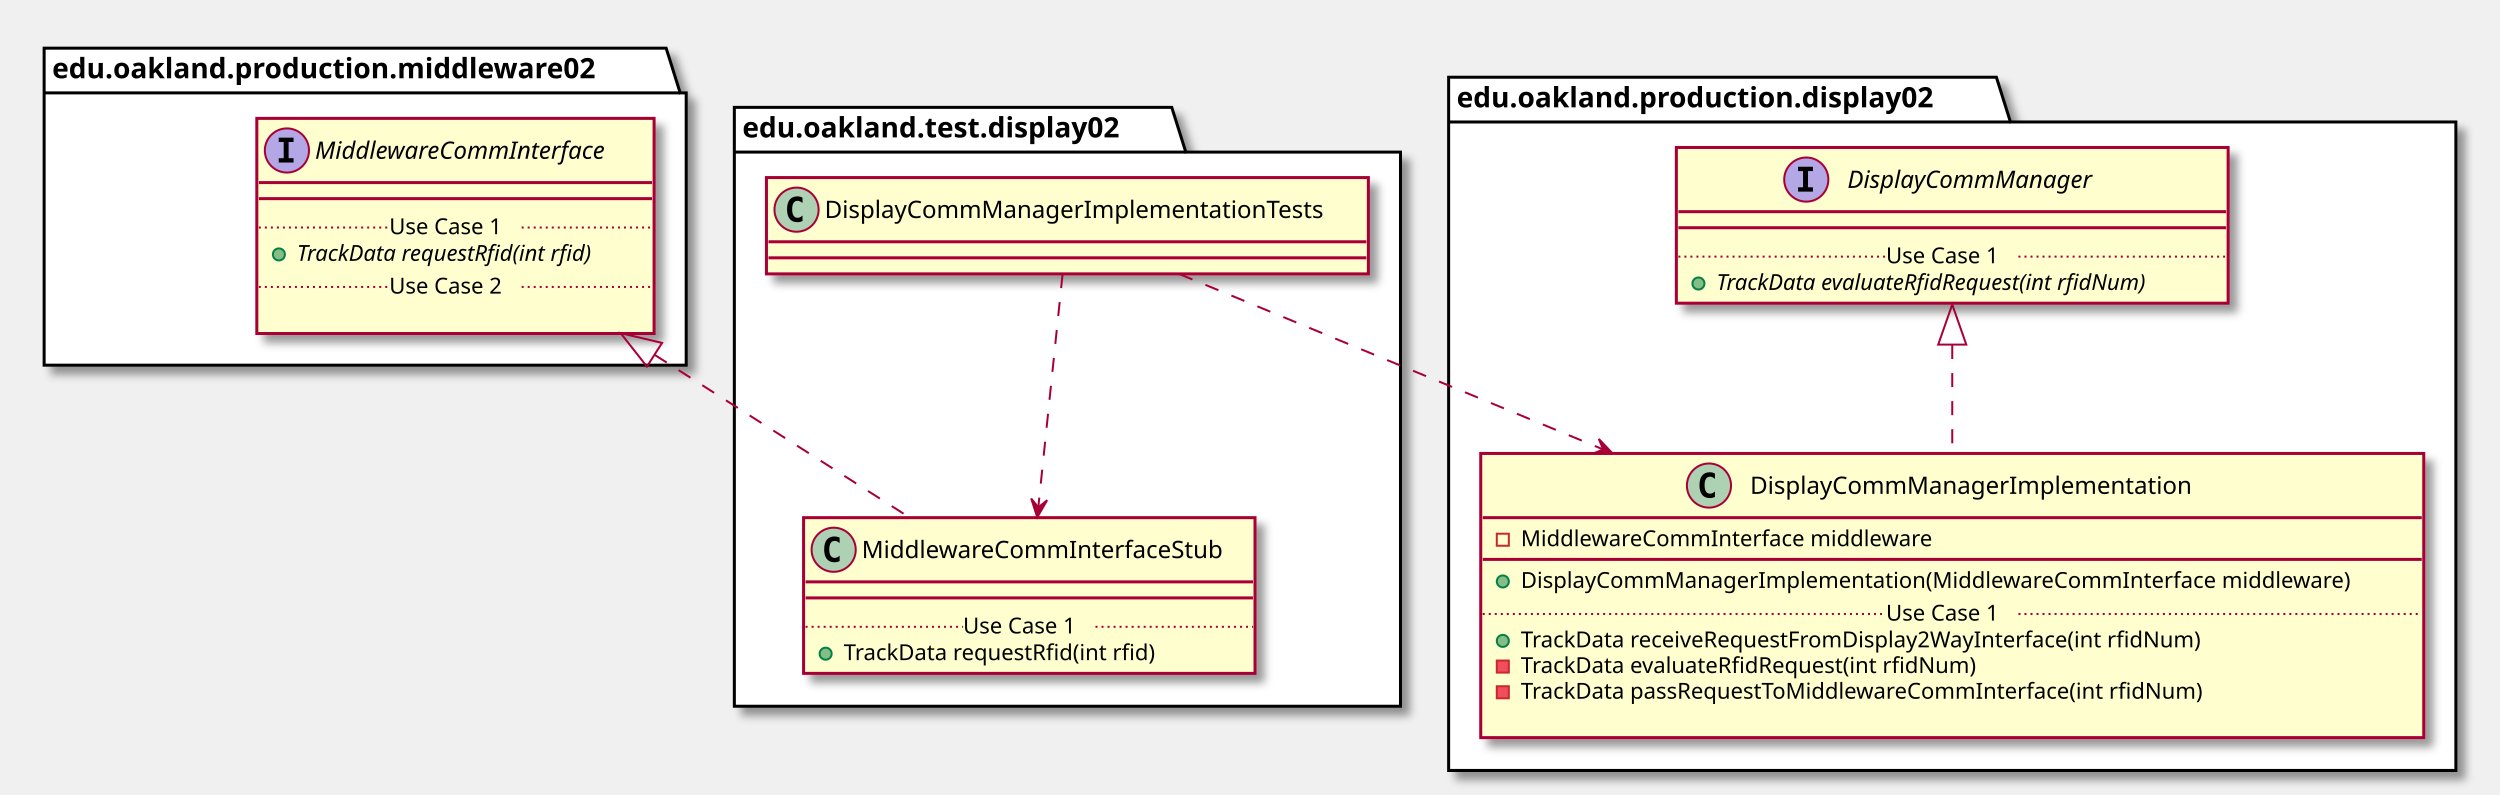
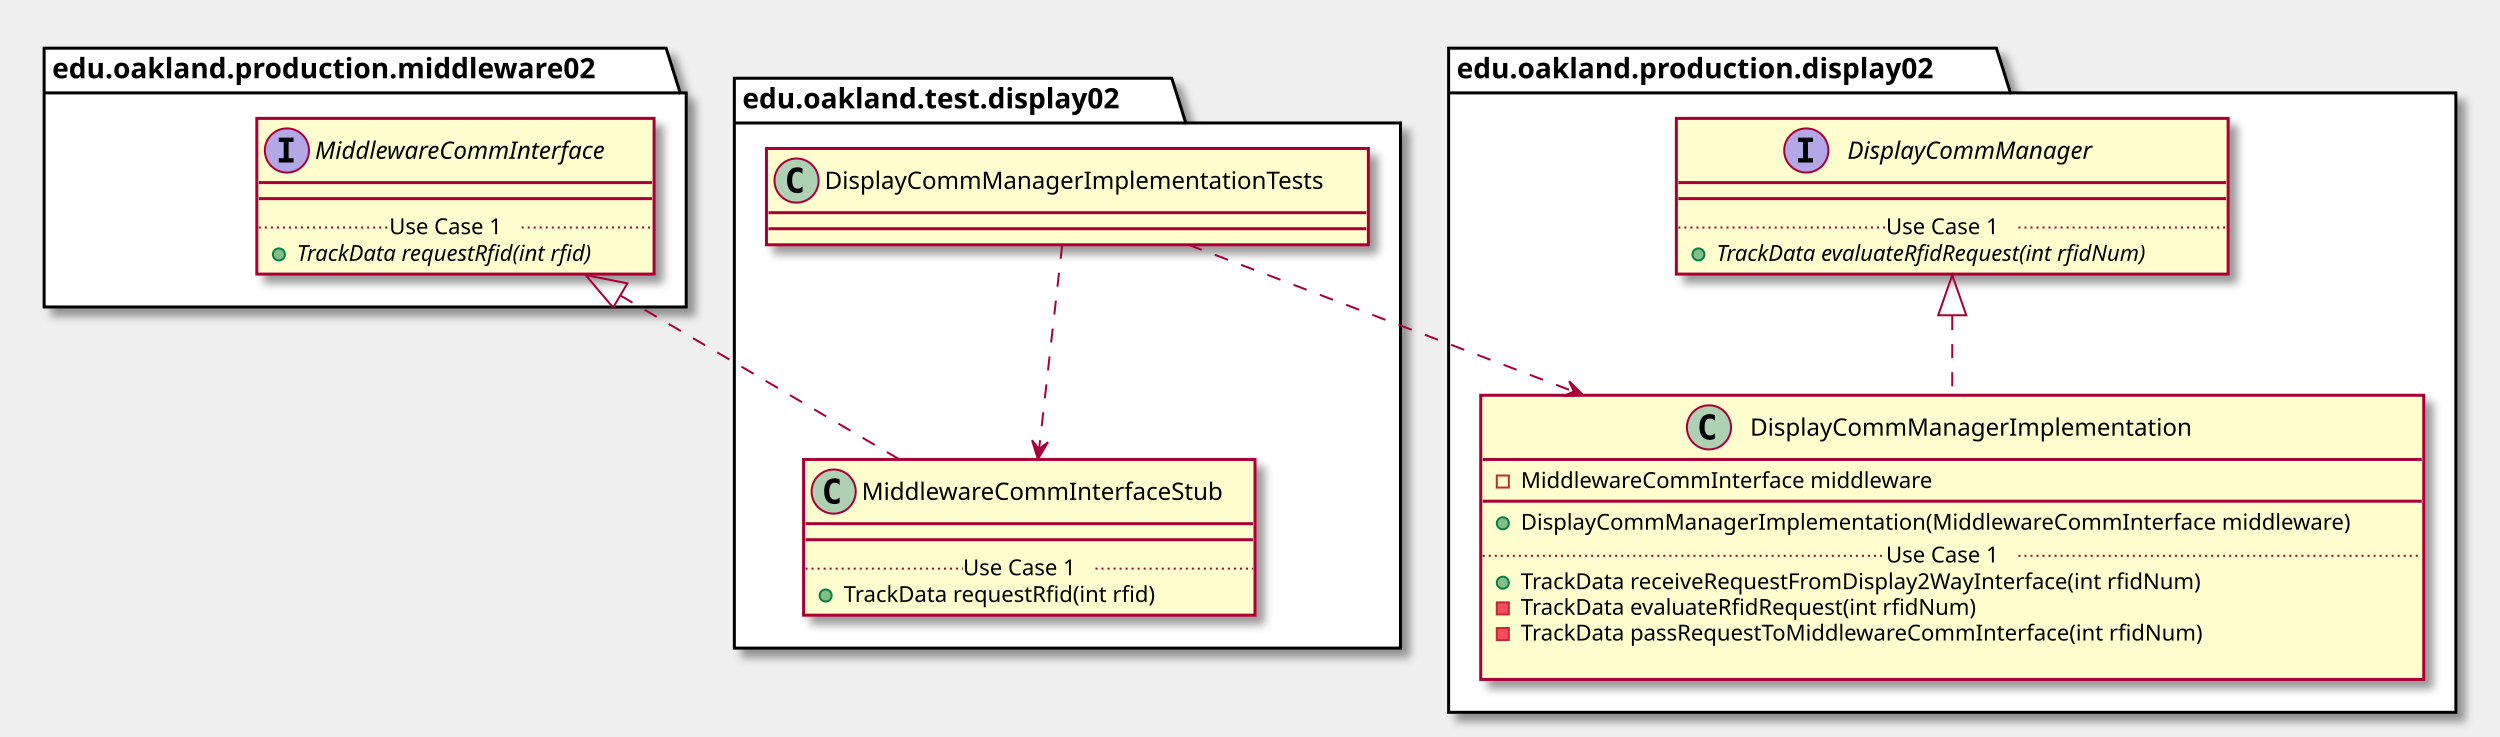
- <svg xmlns="http://www.w3.org/2000/svg" contentScriptType="application/ecmascript" contentStyleType="text/css" height="396px" preserveAspectRatio="none" style="width:1246px;height:396px;" version="1.1" viewBox="0 0 1246 396" width="1246px" zoomAndPan="magnify">
+ <svg xmlns="http://www.w3.org/2000/svg" contentScriptType="application/ecmascript" contentStyleType="text/css" height="367px" preserveAspectRatio="none" style="width:1246px;height:367px;" version="1.1" viewBox="0 0 1246 367" width="1246px" zoomAndPan="magnify">
  <defs>
-     <filter height="300%" id="f19g29ikggc4u2" width="300%" x="-1" y="-1">
+     <filter height="300%" id="f1reqay4zxqlyx" width="300%" x="-1" y="-1">
      <feGaussianBlur result="blurOut" stdDeviation="2.0" />
      <feColorMatrix in="blurOut" result="blurOut2" type="matrix" values="0 0 0 0 0 0 0 0 0 0 0 0 0 0 0 0 0 0 .4 0" />
      <feOffset dx="4.0" dy="4.0" in="blurOut2" result="blurOut3" />
      <feBlend in="SourceGraphic" in2="blurOut3" mode="normal" />
    </filter>
  </defs>
  <g>
-     <polygon fill="#FFFFFF" filter="url(#f19g29ikggc4u2)" points="366,53.5,584,53.5,591,75.797,698,75.797,698,352,366,352,366,53.5" style="stroke: #000000; stroke-width: 1.5;" />
-     <line style="stroke: #000000; stroke-width: 1.5;" x1="366" x2="591" y1="75.797" y2="75.797" />
-     <text fill="#000000" font-family="sans-serif" font-size="14" font-weight="bold" lengthAdjust="spacingAndGlyphs" textLength="212" x="370" y="68.495">edu.oakland.test.display02</text>
-     <polygon fill="#FFFFFF" filter="url(#f19g29ikggc4u2)" points="22,24,332,24,339,46.297,342,46.297,342,182,22,182,22,24" style="stroke: #000000; stroke-width: 1.5;" />
+     <polygon fill="#FFFFFF" filter="url(#f1reqay4zxqlyx)" points="366,39,584,39,591,61.297,698,61.297,698,323,366,323,366,39" style="stroke: #000000; stroke-width: 1.5;" />
+     <line style="stroke: #000000; stroke-width: 1.5;" x1="366" x2="591" y1="61.297" y2="61.297" />
+     <text fill="#000000" font-family="sans-serif" font-size="14" font-weight="bold" lengthAdjust="spacingAndGlyphs" textLength="212" x="370" y="53.995">edu.oakland.test.display02</text>
+     <polygon fill="#FFFFFF" filter="url(#f1reqay4zxqlyx)" points="22,24,332,24,339,46.297,342,46.297,342,153,22,153,22,24" style="stroke: #000000; stroke-width: 1.5;" />
    <line style="stroke: #000000; stroke-width: 1.5;" x1="22" x2="339" y1="46.297" y2="46.297" />
    <text fill="#000000" font-family="sans-serif" font-size="14" font-weight="bold" lengthAdjust="spacingAndGlyphs" textLength="304" x="26" y="38.995">edu.oakland.production.middleware02</text>
-     <polygon fill="#FFFFFF" filter="url(#f19g29ikggc4u2)" points="722,38.5,995,38.5,1002,60.797,1224,60.797,1224,384,722,384,722,38.5" style="stroke: #000000; stroke-width: 1.5;" />
-     <line style="stroke: #000000; stroke-width: 1.5;" x1="722" x2="1002" y1="60.797" y2="60.797" />
-     <text fill="#000000" font-family="sans-serif" font-size="14" font-weight="bold" lengthAdjust="spacingAndGlyphs" textLength="267" x="726" y="53.495">edu.oakland.production.display02</text>
-     <rect fill="#FEFECE" filter="url(#f19g29ikggc4u2)" height="48" id="DisplayCommManagerImplementationTests" style="stroke: #A80036; stroke-width: 1.5;" width="300" x="382" y="88.5" />
-     <ellipse cx="397" cy="104.5" fill="#ADD1B2" rx="11" ry="11" style="stroke: #A80036; stroke-width: 1.0;" />
-     <path d="M399.969,110.141 Q399.391,110.438 398.75,110.578 Q398.109,110.734 397.406,110.734 Q394.906,110.734 393.578,109.094 Q392.266,107.438 392.266,104.312 Q392.266,101.188 393.578,99.531 Q394.906,97.875 397.406,97.875 Q398.109,97.875 398.75,98.031 Q399.406,98.188 399.969,98.484 L399.969,101.203 Q399.344,100.625 398.75,100.359 Q398.156,100.078 397.531,100.078 Q396.188,100.078 395.5,101.156 Q394.812,102.219 394.812,104.312 Q394.812,106.406 395.5,107.484 Q396.188,108.547 397.531,108.547 Q398.156,108.547 398.75,108.281 Q399.344,108 399.969,107.422 L399.969,110.141 Z " />
-     <text fill="#000000" font-family="sans-serif" font-size="12" lengthAdjust="spacingAndGlyphs" textLength="268" x="411" y="108.654">DisplayCommManagerImplementationTests</text>
-     <line style="stroke: #A80036; stroke-width: 1.5;" x1="383" x2="681" y1="120.5" y2="120.5" />
-     <line style="stroke: #A80036; stroke-width: 1.5;" x1="383" x2="681" y1="128.5" y2="128.5" />
-     <rect fill="#FEFECE" filter="url(#f19g29ikggc4u2)" height="77.609" id="MiddlewareCommInterfaceStub" style="stroke: #A80036; stroke-width: 1.5;" width="225" x="400.5" y="258" />
-     <ellipse cx="415.5" cy="274" fill="#ADD1B2" rx="11" ry="11" style="stroke: #A80036; stroke-width: 1.0;" />
-     <path d="M418.469,279.641 Q417.891,279.938 417.25,280.078 Q416.609,280.234 415.906,280.234 Q413.406,280.234 412.078,278.594 Q410.766,276.938 410.766,273.812 Q410.766,270.688 412.078,269.031 Q413.406,267.375 415.906,267.375 Q416.609,267.375 417.25,267.531 Q417.906,267.688 418.469,267.984 L418.469,270.703 Q417.844,270.125 417.25,269.859 Q416.656,269.578 416.031,269.578 Q414.688,269.578 414,270.656 Q413.312,271.719 413.312,273.812 Q413.312,275.906 414,276.984 Q414.688,278.047 416.031,278.047 Q416.656,278.047 417.25,277.781 Q417.844,277.5 418.469,276.922 L418.469,279.641 Z " />
-     <text fill="#000000" font-family="sans-serif" font-size="12" lengthAdjust="spacingAndGlyphs" textLength="193" x="429.5" y="278.154">MiddlewareCommInterfaceStub</text>
-     <line style="stroke: #A80036; stroke-width: 1.5;" x1="401.5" x2="624.5" y1="290" y2="290" />
-     <line style="stroke: #A80036; stroke-width: 1.5;" x1="401.5" x2="624.5" y1="298" y2="298" />
-     <ellipse cx="411.5" cy="325.805" fill="#84BE84" rx="3" ry="3" style="stroke: #038048; stroke-width: 1.0;" />
-     <text fill="#000000" font-family="sans-serif" font-size="11" lengthAdjust="spacingAndGlyphs" textLength="171" x="420.5" y="329.015">TrackData requestRfid(int rfid)</text>
-     <line style="stroke: #A80036; stroke-width: 1.0; stroke-dasharray: 1.0,2.0;" x1="401.5" x2="480" y1="312.402" y2="312.402" />
-     <text fill="#000000" font-family="sans-serif" font-size="11" lengthAdjust="spacingAndGlyphs" textLength="66" x="480" y="315.71">Use Case 1</text>
-     <line style="stroke: #A80036; stroke-width: 1.0; stroke-dasharray: 1.0,2.0;" x1="546" x2="624.5" y1="312.402" y2="312.402" />
-     <rect fill="#FEFECE" filter="url(#f19g29ikggc4u2)" height="107.219" id="MiddlewareCommInterface" style="stroke: #A80036; stroke-width: 1.5;" width="198" x="128" y="59" />
+     <polygon fill="#FFFFFF" filter="url(#f1reqay4zxqlyx)" points="722,24,995,24,1002,46.297,1224,46.297,1224,355,722,355,722,24" style="stroke: #000000; stroke-width: 1.5;" />
+     <line style="stroke: #000000; stroke-width: 1.5;" x1="722" x2="1002" y1="46.297" y2="46.297" />
+     <text fill="#000000" font-family="sans-serif" font-size="14" font-weight="bold" lengthAdjust="spacingAndGlyphs" textLength="267" x="726" y="38.995">edu.oakland.production.display02</text>
+     <rect fill="#FEFECE" filter="url(#f1reqay4zxqlyx)" height="48" id="DisplayCommManagerImplementationTests" style="stroke: #A80036; stroke-width: 1.5;" width="300" x="382" y="74" />
+     <ellipse cx="397" cy="90" fill="#ADD1B2" rx="11" ry="11" style="stroke: #A80036; stroke-width: 1.0;" />
+     <path d="M399.969,95.641 Q399.391,95.938 398.75,96.078 Q398.109,96.234 397.406,96.234 Q394.906,96.234 393.578,94.594 Q392.266,92.938 392.266,89.812 Q392.266,86.688 393.578,85.031 Q394.906,83.375 397.406,83.375 Q398.109,83.375 398.75,83.531 Q399.406,83.688 399.969,83.984 L399.969,86.703 Q399.344,86.125 398.75,85.859 Q398.156,85.578 397.531,85.578 Q396.188,85.578 395.5,86.656 Q394.812,87.719 394.812,89.812 Q394.812,91.906 395.5,92.984 Q396.188,94.047 397.531,94.047 Q398.156,94.047 398.75,93.781 Q399.344,93.5 399.969,92.922 L399.969,95.641 Z " />
+     <text fill="#000000" font-family="sans-serif" font-size="12" lengthAdjust="spacingAndGlyphs" textLength="268" x="411" y="94.154">DisplayCommManagerImplementationTests</text>
+     <line style="stroke: #A80036; stroke-width: 1.5;" x1="383" x2="681" y1="106" y2="106" />
+     <line style="stroke: #A80036; stroke-width: 1.5;" x1="383" x2="681" y1="114" y2="114" />
+     <rect fill="#FEFECE" filter="url(#f1reqay4zxqlyx)" height="77.609" id="MiddlewareCommInterfaceStub" style="stroke: #A80036; stroke-width: 1.5;" width="225" x="400.5" y="229" />
+     <ellipse cx="415.5" cy="245" fill="#ADD1B2" rx="11" ry="11" style="stroke: #A80036; stroke-width: 1.0;" />
+     <path d="M418.469,250.641 Q417.891,250.938 417.25,251.078 Q416.609,251.234 415.906,251.234 Q413.406,251.234 412.078,249.594 Q410.766,247.938 410.766,244.812 Q410.766,241.688 412.078,240.031 Q413.406,238.375 415.906,238.375 Q416.609,238.375 417.25,238.531 Q417.906,238.688 418.469,238.984 L418.469,241.703 Q417.844,241.125 417.25,240.859 Q416.656,240.578 416.031,240.578 Q414.688,240.578 414,241.656 Q413.312,242.719 413.312,244.812 Q413.312,246.906 414,247.984 Q414.688,249.047 416.031,249.047 Q416.656,249.047 417.25,248.781 Q417.844,248.5 418.469,247.922 L418.469,250.641 Z " />
+     <text fill="#000000" font-family="sans-serif" font-size="12" lengthAdjust="spacingAndGlyphs" textLength="193" x="429.5" y="249.154">MiddlewareCommInterfaceStub</text>
+     <line style="stroke: #A80036; stroke-width: 1.5;" x1="401.5" x2="624.5" y1="261" y2="261" />
+     <line style="stroke: #A80036; stroke-width: 1.5;" x1="401.5" x2="624.5" y1="269" y2="269" />
+     <ellipse cx="411.5" cy="296.805" fill="#84BE84" rx="3" ry="3" style="stroke: #038048; stroke-width: 1.0;" />
+     <text fill="#000000" font-family="sans-serif" font-size="11" lengthAdjust="spacingAndGlyphs" textLength="171" x="420.5" y="300.015">TrackData requestRfid(int rfid)</text>
+     <line style="stroke: #A80036; stroke-width: 1.0; stroke-dasharray: 1.0,2.0;" x1="401.5" x2="480" y1="283.402" y2="283.402" />
+     <text fill="#000000" font-family="sans-serif" font-size="11" lengthAdjust="spacingAndGlyphs" textLength="66" x="480" y="286.71">Use Case 1</text>
+     <line style="stroke: #A80036; stroke-width: 1.0; stroke-dasharray: 1.0,2.0;" x1="546" x2="624.5" y1="283.402" y2="283.402" />
+     <rect fill="#FEFECE" filter="url(#f1reqay4zxqlyx)" height="77.609" id="MiddlewareCommInterface" style="stroke: #A80036; stroke-width: 1.5;" width="198" x="128" y="59" />
    <ellipse cx="143" cy="75" fill="#B4A7E5" rx="11" ry="11" style="stroke: #A80036; stroke-width: 1.0;" />
    <path d="M138.922,70.766 L138.922,68.609 L146.312,68.609 L146.312,70.766 L143.844,70.766 L143.844,78.844 L146.312,78.844 L146.312,81 L138.922,81 L138.922,78.844 L141.391,78.844 L141.391,70.766 L138.922,70.766 Z " />
    <text fill="#000000" font-family="sans-serif" font-size="12" font-style="italic" lengthAdjust="spacingAndGlyphs" textLength="166" x="157" y="79.154">MiddlewareCommInterface</text>
    <line style="stroke: #A80036; stroke-width: 1.5;" x1="129" x2="325" y1="91" y2="91" />
    <line style="stroke: #A80036; stroke-width: 1.5;" x1="129" x2="325" y1="99" y2="99" />
    <ellipse cx="139" cy="126.805" fill="#84BE84" rx="3" ry="3" style="stroke: #038048; stroke-width: 1.0;" />
    <text fill="#000000" font-family="sans-serif" font-size="11" font-style="italic" lengthAdjust="spacingAndGlyphs" textLength="171" x="148" y="130.015">TrackData requestRfid(int rfid)</text>
    <line style="stroke: #A80036; stroke-width: 1.0; stroke-dasharray: 1.0,2.0;" x1="129" x2="194" y1="113.402" y2="113.402" />
    <text fill="#000000" font-family="sans-serif" font-size="11" lengthAdjust="spacingAndGlyphs" textLength="66" x="194" y="116.71">Use Case 1</text>
    <line style="stroke: #A80036; stroke-width: 1.0; stroke-dasharray: 1.0,2.0;" x1="260" x2="325" y1="113.402" y2="113.402" />
-     <text fill="#000000" font-family="sans-serif" font-size="11" lengthAdjust="spacingAndGlyphs" textLength="0" x="138" y="159.625" />
-     <line style="stroke: #A80036; stroke-width: 1.0; stroke-dasharray: 1.0,2.0;" x1="129" x2="194" y1="143.012" y2="143.012" />
-     <text fill="#000000" font-family="sans-serif" font-size="11" lengthAdjust="spacingAndGlyphs" textLength="66" x="194" y="146.32">Use Case 2</text>
-     <line style="stroke: #A80036; stroke-width: 1.0; stroke-dasharray: 1.0,2.0;" x1="260" x2="325" y1="143.012" y2="143.012" />
-     <rect fill="#FEFECE" filter="url(#f19g29ikggc4u2)" height="141.633" id="DisplayCommManagerImplementation" style="stroke: #A80036; stroke-width: 1.5;" width="470" x="738" y="226" />
-     <ellipse cx="851.75" cy="242" fill="#ADD1B2" rx="11" ry="11" style="stroke: #A80036; stroke-width: 1.0;" />
-     <path d="M854.719,247.641 Q854.141,247.938 853.5,248.078 Q852.859,248.234 852.156,248.234 Q849.656,248.234 848.328,246.594 Q847.016,244.938 847.016,241.812 Q847.016,238.688 848.328,237.031 Q849.656,235.375 852.156,235.375 Q852.859,235.375 853.5,235.531 Q854.156,235.688 854.719,235.984 L854.719,238.703 Q854.094,238.125 853.5,237.859 Q852.906,237.578 852.281,237.578 Q850.938,237.578 850.25,238.656 Q849.562,239.719 849.562,241.812 Q849.562,243.906 850.25,244.984 Q850.938,246.047 852.281,246.047 Q852.906,246.047 853.5,245.781 Q854.094,245.5 854.719,244.922 L854.719,247.641 Z " />
-     <text fill="#000000" font-family="sans-serif" font-size="12" lengthAdjust="spacingAndGlyphs" textLength="234" x="872.25" y="246.154">DisplayCommManagerImplementation</text>
-     <line style="stroke: #A80036; stroke-width: 1.5;" x1="739" x2="1207" y1="258" y2="258" />
-     <rect fill="none" height="6" style="stroke: #C82930; stroke-width: 1.0;" width="6" x="746" y="266" />
-     <text fill="#000000" font-family="sans-serif" font-size="11" lengthAdjust="spacingAndGlyphs" textLength="221" x="758" y="272.21">MiddlewareCommInterface middleware</text>
-     <line style="stroke: #A80036; stroke-width: 1.5;" x1="739" x2="1207" y1="278.805" y2="278.805" />
-     <ellipse cx="749" cy="289.805" fill="#84BE84" rx="3" ry="3" style="stroke: #038048; stroke-width: 1.0;" />
-     <text fill="#000000" font-family="sans-serif" font-size="11" lengthAdjust="spacingAndGlyphs" textLength="444" x="758" y="293.015">DisplayCommManagerImplementation(MiddlewareCommInterface middleware)</text>
-     <ellipse cx="749" cy="319.414" fill="#84BE84" rx="3" ry="3" style="stroke: #038048; stroke-width: 1.0;" />
-     <text fill="#000000" font-family="sans-serif" font-size="11" lengthAdjust="spacingAndGlyphs" textLength="368" x="758" y="322.625">TrackData receiveRequestFromDisplay2WayInterface(int rfidNum)</text>
-     <rect fill="#F24D5C" height="6" style="stroke: #C82930; stroke-width: 1.0;" width="6" x="746" y="329.219" />
-     <text fill="#000000" font-family="sans-serif" font-size="11" lengthAdjust="spacingAndGlyphs" textLength="247" x="758" y="335.429">TrackData evaluateRfidRequest(int rfidNum)</text>
-     <rect fill="#F24D5C" height="6" style="stroke: #C82930; stroke-width: 1.0;" width="6" x="746" y="342.023" />
-     <text fill="#000000" font-family="sans-serif" font-size="11" lengthAdjust="spacingAndGlyphs" textLength="371" x="758" y="348.234">TrackData passRequestToMiddlewareCommInterface(int rfidNum)</text>
-     <text fill="#000000" font-family="sans-serif" font-size="11" lengthAdjust="spacingAndGlyphs" textLength="0" x="762" y="361.039" />
-     <line style="stroke: #A80036; stroke-width: 1.0; stroke-dasharray: 1.0,2.0;" x1="739" x2="940" y1="306.012" y2="306.012" />
-     <text fill="#000000" font-family="sans-serif" font-size="11" lengthAdjust="spacingAndGlyphs" textLength="66" x="940" y="309.32">Use Case 1</text>
-     <line style="stroke: #A80036; stroke-width: 1.0; stroke-dasharray: 1.0,2.0;" x1="1006" x2="1207" y1="306.012" y2="306.012" />
-     <rect fill="#FEFECE" filter="url(#f19g29ikggc4u2)" height="77.609" id="DisplayCommManager" style="stroke: #A80036; stroke-width: 1.5;" width="275" x="835.5" y="73.5" />
-     <ellipse cx="900.25" cy="89.5" fill="#B4A7E5" rx="11" ry="11" style="stroke: #A80036; stroke-width: 1.0;" />
-     <path d="M896.172,85.266 L896.172,83.109 L903.562,83.109 L903.562,85.266 L901.094,85.266 L901.094,93.344 L903.562,93.344 L903.562,95.5 L896.172,95.5 L896.172,93.344 L898.641,93.344 L898.641,85.266 L896.172,85.266 Z " />
-     <text fill="#000000" font-family="sans-serif" font-size="12" font-style="italic" lengthAdjust="spacingAndGlyphs" textLength="137" x="920.75" y="93.654">DisplayCommManager</text>
-     <line style="stroke: #A80036; stroke-width: 1.5;" x1="836.5" x2="1109.5" y1="105.5" y2="105.5" />
-     <line style="stroke: #A80036; stroke-width: 1.5;" x1="836.5" x2="1109.5" y1="113.5" y2="113.5" />
-     <ellipse cx="846.5" cy="141.305" fill="#84BE84" rx="3" ry="3" style="stroke: #038048; stroke-width: 1.0;" />
-     <text fill="#000000" font-family="sans-serif" font-size="11" font-style="italic" lengthAdjust="spacingAndGlyphs" textLength="249" x="855.5" y="144.515">TrackData evaluateRfidRequest(int rfidNum)</text>
-     <line style="stroke: #A80036; stroke-width: 1.0; stroke-dasharray: 1.0,2.0;" x1="836.5" x2="940" y1="127.902" y2="127.902" />
-     <text fill="#000000" font-family="sans-serif" font-size="11" lengthAdjust="spacingAndGlyphs" textLength="66" x="940" y="131.21">Use Case 1</text>
-     <line style="stroke: #A80036; stroke-width: 1.0; stroke-dasharray: 1.0,2.0;" x1="1006" x2="1109.5" y1="127.902" y2="127.902" />
-     <path d="M326.41,176.94 C368.59,203.85 416.36,234.34 453.01,257.72 " fill="none" id="MiddlewareCommInterface&lt;-MiddlewareCommInterfaceStub" style="stroke: #A80036; stroke-width: 1.0; stroke-dasharray: 7.0,7.0;" />
-     <polygon fill="none" points="322.43,182.7,309.34,166.04,329.96,170.9,322.43,182.7" style="stroke: #A80036; stroke-width: 1.0;" />
-     <path d="M529.59,136.61 C526.57,165.68 521.31,216.19 517.52,252.57 " fill="none" id="DisplayCommManagerImplementationTests-&gt;MiddlewareCommInterfaceStub" style="stroke: #A80036; stroke-width: 1.0; stroke-dasharray: 7.0,7.0;" />
-     <polygon fill="#A80036" points="516.97,257.83,521.899,249.303,517.499,252.858,513.944,248.458,516.97,257.83" style="stroke: #A80036; stroke-width: 1.0;" />
-     <path d="M973,171.92 C973,189.04 973,207.94 973,225.72 " fill="none" id="DisplayCommManager&lt;-DisplayCommManagerImplementation" style="stroke: #A80036; stroke-width: 1.0; stroke-dasharray: 7.0,7.0;" />
-     <polygon fill="none" points="966,171.76,973,151.76,980,171.76,966,171.76" style="stroke: #A80036; stroke-width: 1.0;" />
-     <path d="M587.85,136.61 C640.92,158.58 723.55,192.77 798.69,223.87 " fill="none" id="DisplayCommManagerImplementationTests-&gt;DisplayCommManagerImplementation" style="stroke: #A80036; stroke-width: 1.0; stroke-dasharray: 7.0,7.0;" />
-     <polygon fill="#A80036" points="803.63,225.91,796.85,218.767,799.012,223.994,793.784,226.156,803.63,225.91" style="stroke: #A80036; stroke-width: 1.0;" />
+     <rect fill="#FEFECE" filter="url(#f1reqay4zxqlyx)" height="141.633" id="DisplayCommManagerImplementation" style="stroke: #A80036; stroke-width: 1.5;" width="470" x="738" y="197" />
+     <ellipse cx="851.75" cy="213" fill="#ADD1B2" rx="11" ry="11" style="stroke: #A80036; stroke-width: 1.0;" />
+     <path d="M854.719,218.641 Q854.141,218.938 853.5,219.078 Q852.859,219.234 852.156,219.234 Q849.656,219.234 848.328,217.594 Q847.016,215.938 847.016,212.812 Q847.016,209.688 848.328,208.031 Q849.656,206.375 852.156,206.375 Q852.859,206.375 853.5,206.531 Q854.156,206.688 854.719,206.984 L854.719,209.703 Q854.094,209.125 853.5,208.859 Q852.906,208.578 852.281,208.578 Q850.938,208.578 850.25,209.656 Q849.562,210.719 849.562,212.812 Q849.562,214.906 850.25,215.984 Q850.938,217.047 852.281,217.047 Q852.906,217.047 853.5,216.781 Q854.094,216.5 854.719,215.922 L854.719,218.641 Z " />
+     <text fill="#000000" font-family="sans-serif" font-size="12" lengthAdjust="spacingAndGlyphs" textLength="234" x="872.25" y="217.154">DisplayCommManagerImplementation</text>
+     <line style="stroke: #A80036; stroke-width: 1.5;" x1="739" x2="1207" y1="229" y2="229" />
+     <rect fill="none" height="6" style="stroke: #C82930; stroke-width: 1.0;" width="6" x="746" y="237" />
+     <text fill="#000000" font-family="sans-serif" font-size="11" lengthAdjust="spacingAndGlyphs" textLength="221" x="758" y="243.21">MiddlewareCommInterface middleware</text>
+     <line style="stroke: #A80036; stroke-width: 1.5;" x1="739" x2="1207" y1="249.805" y2="249.805" />
+     <ellipse cx="749" cy="260.805" fill="#84BE84" rx="3" ry="3" style="stroke: #038048; stroke-width: 1.0;" />
+     <text fill="#000000" font-family="sans-serif" font-size="11" lengthAdjust="spacingAndGlyphs" textLength="444" x="758" y="264.015">DisplayCommManagerImplementation(MiddlewareCommInterface middleware)</text>
+     <ellipse cx="749" cy="290.414" fill="#84BE84" rx="3" ry="3" style="stroke: #038048; stroke-width: 1.0;" />
+     <text fill="#000000" font-family="sans-serif" font-size="11" lengthAdjust="spacingAndGlyphs" textLength="368" x="758" y="293.625">TrackData receiveRequestFromDisplay2WayInterface(int rfidNum)</text>
+     <rect fill="#F24D5C" height="6" style="stroke: #C82930; stroke-width: 1.0;" width="6" x="746" y="300.219" />
+     <text fill="#000000" font-family="sans-serif" font-size="11" lengthAdjust="spacingAndGlyphs" textLength="247" x="758" y="306.429">TrackData evaluateRfidRequest(int rfidNum)</text>
+     <rect fill="#F24D5C" height="6" style="stroke: #C82930; stroke-width: 1.0;" width="6" x="746" y="313.023" />
+     <text fill="#000000" font-family="sans-serif" font-size="11" lengthAdjust="spacingAndGlyphs" textLength="371" x="758" y="319.234">TrackData passRequestToMiddlewareCommInterface(int rfidNum)</text>
+     <text fill="#000000" font-family="sans-serif" font-size="11" lengthAdjust="spacingAndGlyphs" textLength="0" x="762" y="332.039" />
+     <line style="stroke: #A80036; stroke-width: 1.0; stroke-dasharray: 1.0,2.0;" x1="739" x2="940" y1="277.012" y2="277.012" />
+     <text fill="#000000" font-family="sans-serif" font-size="11" lengthAdjust="spacingAndGlyphs" textLength="66" x="940" y="280.32">Use Case 1</text>
+     <line style="stroke: #A80036; stroke-width: 1.0; stroke-dasharray: 1.0,2.0;" x1="1006" x2="1207" y1="277.012" y2="277.012" />
+     <rect fill="#FEFECE" filter="url(#f1reqay4zxqlyx)" height="77.609" id="DisplayCommManager" style="stroke: #A80036; stroke-width: 1.5;" width="275" x="835.5" y="59" />
+     <ellipse cx="900.25" cy="75" fill="#B4A7E5" rx="11" ry="11" style="stroke: #A80036; stroke-width: 1.0;" />
+     <path d="M896.172,70.766 L896.172,68.609 L903.562,68.609 L903.562,70.766 L901.094,70.766 L901.094,78.844 L903.562,78.844 L903.562,81 L896.172,81 L896.172,78.844 L898.641,78.844 L898.641,70.766 L896.172,70.766 Z " />
+     <text fill="#000000" font-family="sans-serif" font-size="12" font-style="italic" lengthAdjust="spacingAndGlyphs" textLength="137" x="920.75" y="79.154">DisplayCommManager</text>
+     <line style="stroke: #A80036; stroke-width: 1.5;" x1="836.5" x2="1109.5" y1="91" y2="91" />
+     <line style="stroke: #A80036; stroke-width: 1.5;" x1="836.5" x2="1109.5" y1="99" y2="99" />
+     <ellipse cx="846.5" cy="126.805" fill="#84BE84" rx="3" ry="3" style="stroke: #038048; stroke-width: 1.0;" />
+     <text fill="#000000" font-family="sans-serif" font-size="11" font-style="italic" lengthAdjust="spacingAndGlyphs" textLength="249" x="855.5" y="130.015">TrackData evaluateRfidRequest(int rfidNum)</text>
+     <line style="stroke: #A80036; stroke-width: 1.0; stroke-dasharray: 1.0,2.0;" x1="836.5" x2="940" y1="113.402" y2="113.402" />
+     <text fill="#000000" font-family="sans-serif" font-size="11" lengthAdjust="spacingAndGlyphs" textLength="66" x="940" y="116.71">Use Case 1</text>
+     <line style="stroke: #A80036; stroke-width: 1.0; stroke-dasharray: 1.0,2.0;" x1="1006" x2="1109.5" y1="113.402" y2="113.402" />
+     <path d="M309.2,147.28 C353.24,173.15 406.73,204.58 447.86,228.74 " fill="none" id="MiddlewareCommInterface&lt;-MiddlewareCommInterfaceStub" style="stroke: #A80036; stroke-width: 1.0; stroke-dasharray: 7.0,7.0;" />
+     <polygon fill="none" points="305.6,153.29,291.9,137.12,312.69,141.22,305.6,153.29" style="stroke: #A80036; stroke-width: 1.0;" />
+     <path d="M529.4,122.01 C526.45,148.11 521.57,191.26 517.9,223.71 " fill="none" id="DisplayCommManagerImplementationTests-&gt;MiddlewareCommInterfaceStub" style="stroke: #A80036; stroke-width: 1.0; stroke-dasharray: 7.0,7.0;" />
+     <polygon fill="#A80036" points="517.32,228.83,522.322,220.346,517.891,223.863,514.374,219.432,517.32,228.83" style="stroke: #A80036; stroke-width: 1.0;" />
+     <path d="M973,157.51 C973,170.25 973,183.85 973,196.98 " fill="none" id="DisplayCommManager&lt;-DisplayCommManagerImplementation" style="stroke: #A80036; stroke-width: 1.0; stroke-dasharray: 7.0,7.0;" />
+     <polygon fill="none" points="966,157.12,973,137.12,980,157.12,966,157.12" style="stroke: #A80036; stroke-width: 1.0;" />
+     <path d="M592.39,122.01 C642.04,140.92 715.17,168.78 784.1,195.04 " fill="none" id="DisplayCommManagerImplementationTests-&gt;DisplayCommManagerImplementation" style="stroke: #A80036; stroke-width: 1.0; stroke-dasharray: 7.0,7.0;" />
+     <polygon fill="#A80036" points="789.06,196.93,782.082,189.98,784.39,195.145,779.225,197.453,789.06,196.93" style="stroke: #A80036; stroke-width: 1.0;" />
  </g>
</svg>
